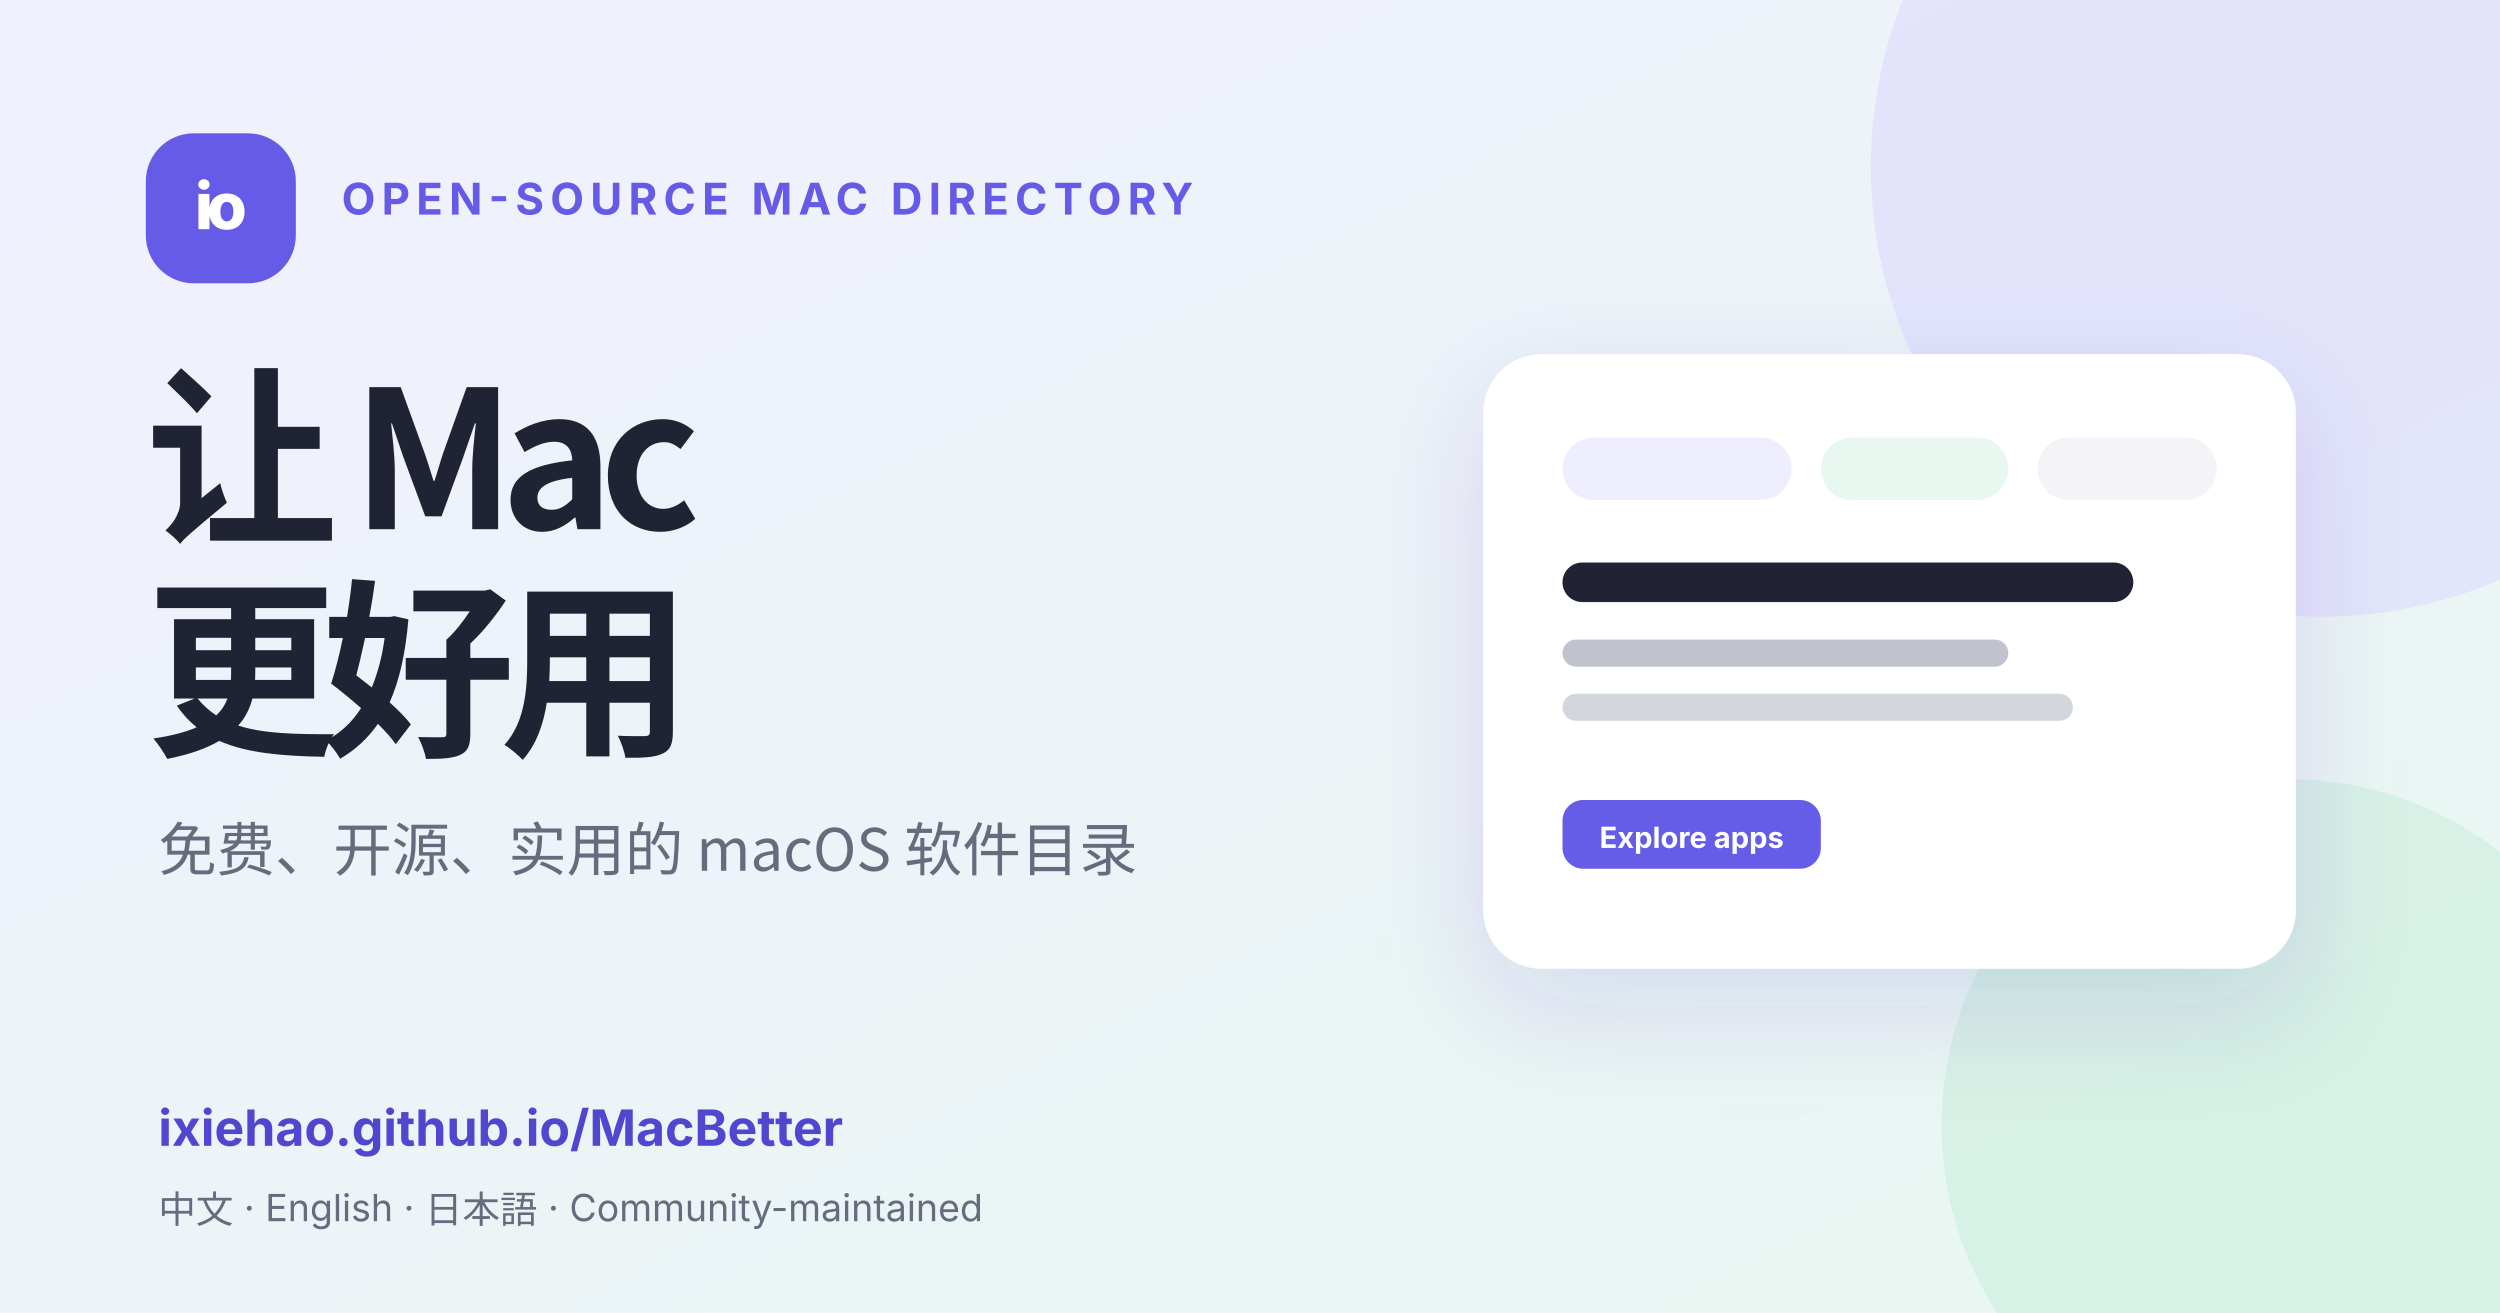
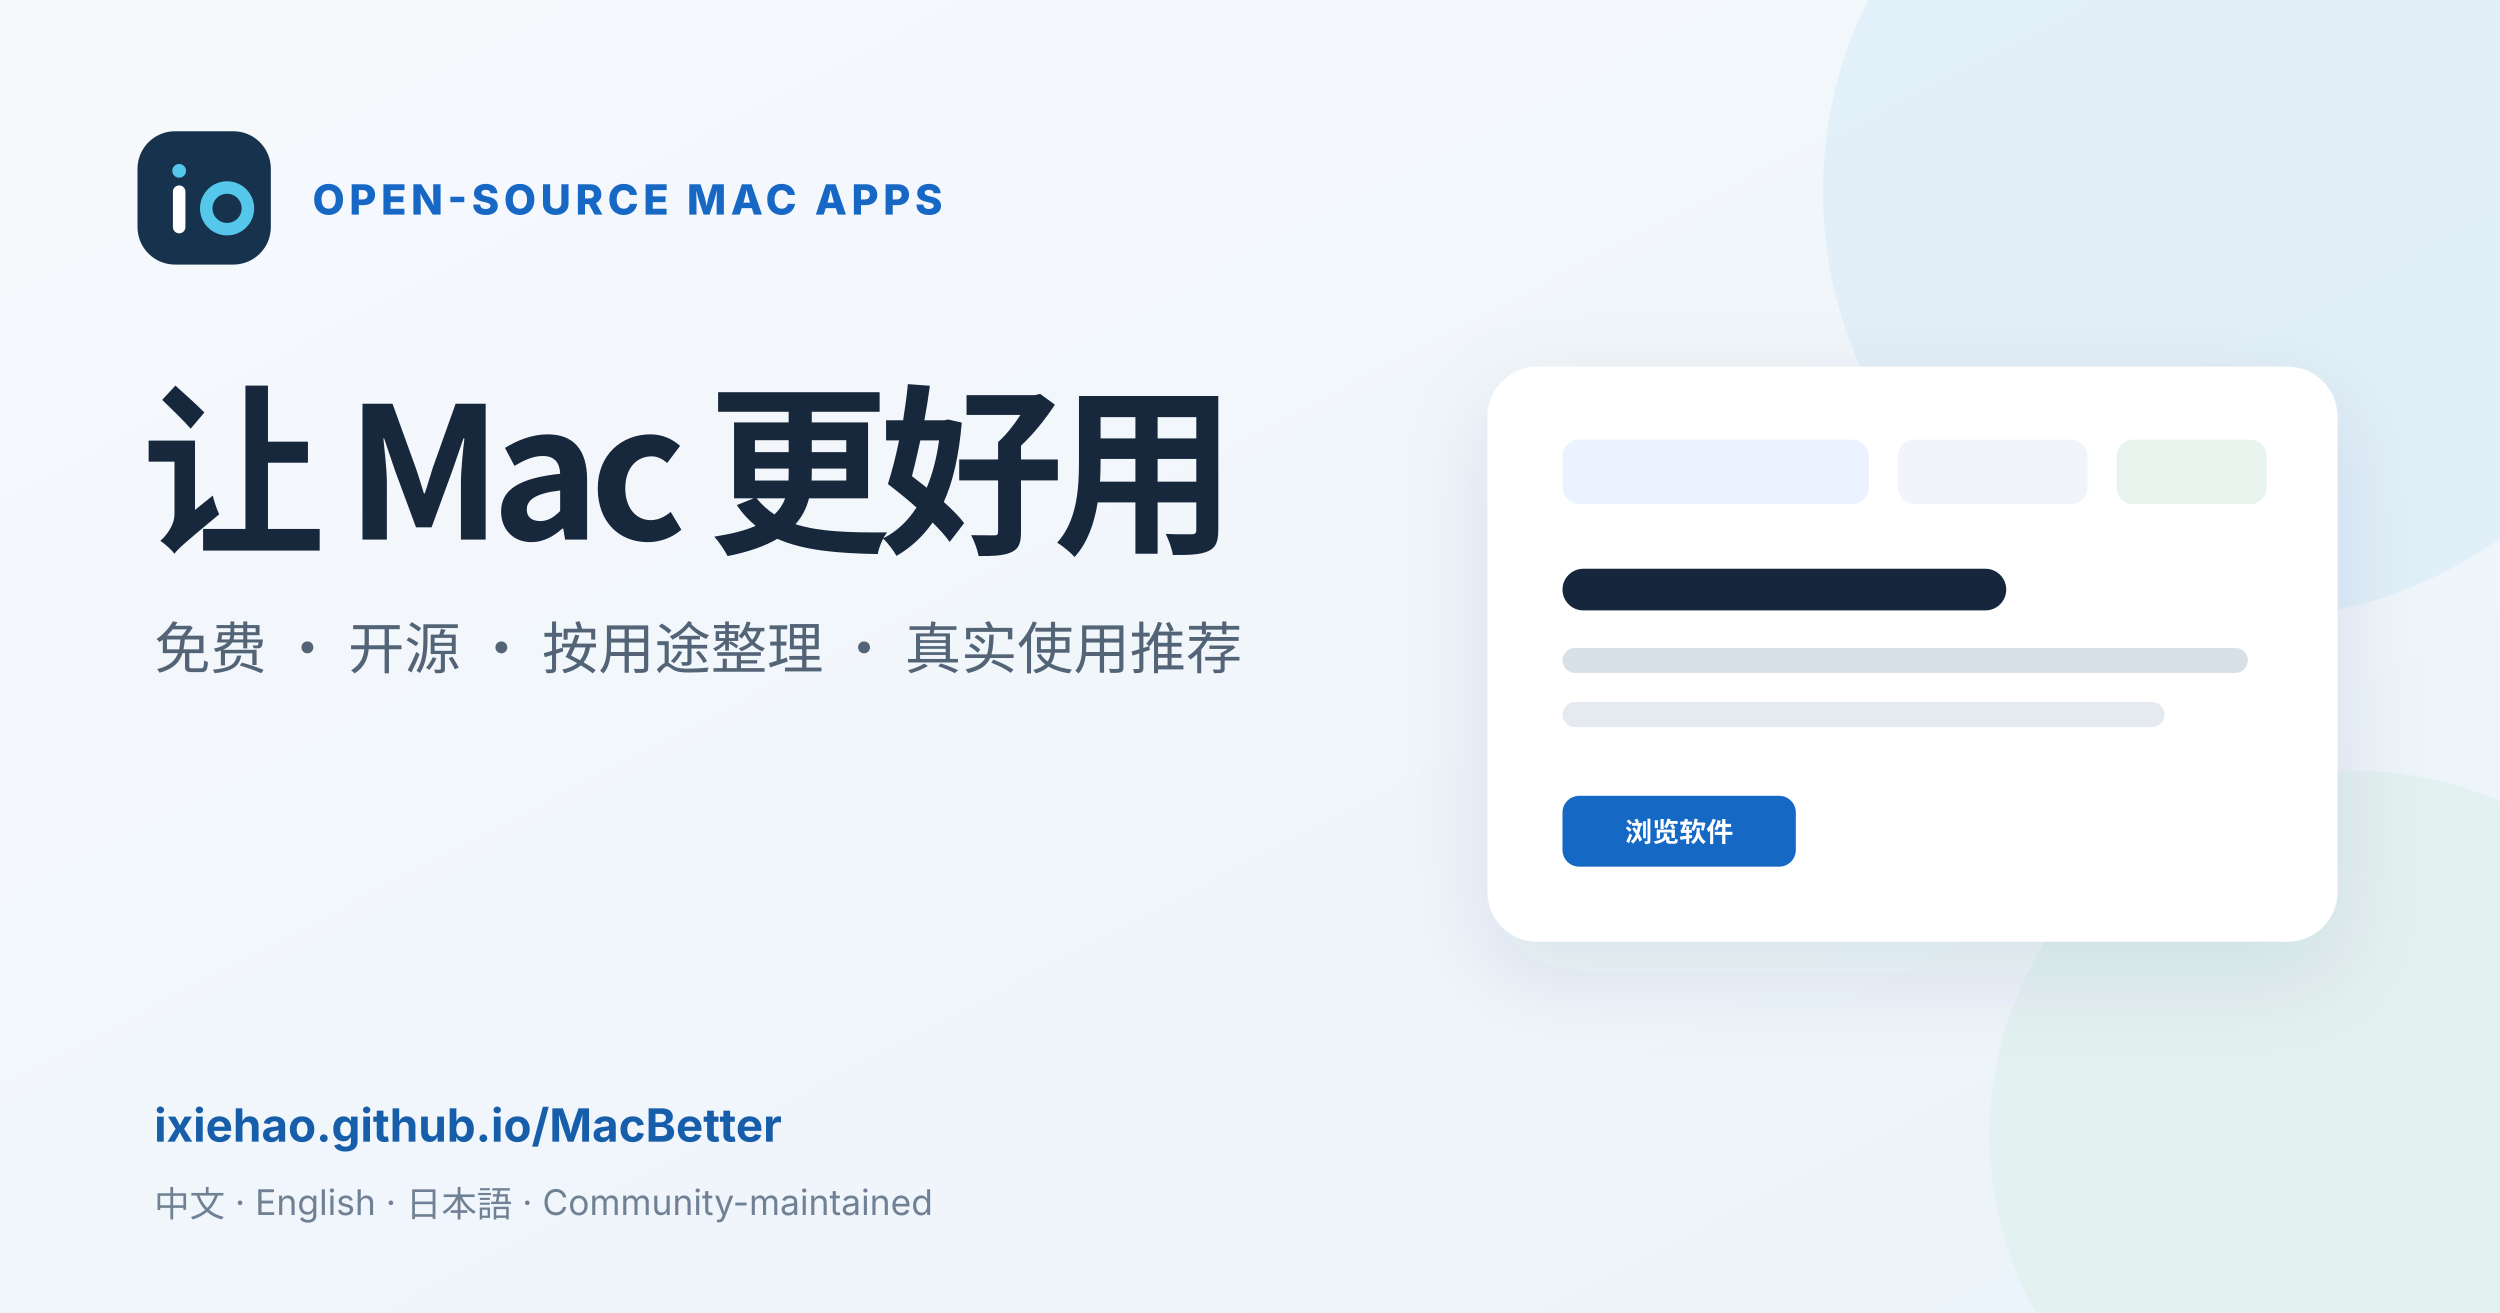
<svg xmlns="http://www.w3.org/2000/svg" width="1200" height="630" viewBox="0 0 1200 630" role="img" aria-labelledby="title description">
  <defs>
-     <linearGradient id="wash" x1="0" x2="1" y1="0" y2="1">
-       <stop offset="0" stop-color="#f1f0ff" />
-       <stop offset="1" stop-color="#e8f7f0" />
+     <linearGradient id="bg" x1="0" y1="0" x2="1" y2="1">
+       <stop offset="0" stop-color="#f7f9fc" />
+       <stop offset="1" stop-color="#eaf3fa" />
    </linearGradient>
-     <filter id="shadow" x="-30%" y="-30%" width="160%" height="160%">
-       <feDropShadow dx="0" dy="18" stdDeviation="26" flood-color="#4037b8" flood-opacity=".14" />
+     <filter id="shadow" x="-25%" y="-25%" width="150%" height="160%">
+       <feDropShadow dx="0" dy="15" stdDeviation="22" flood-color="#17324d" flood-opacity=".10" />
    </filter>
  </defs>
-   <rect width="1200" height="630" fill="#fbfbfd" />
-   <path d="M0 0h1200v630H0z" fill="url(#wash)" />
-   <circle cx="1114" cy="80" r="216" fill="#dcd9ff" opacity=".58" />
-   <circle cx="1098" cy="540" r="166" fill="#cdeede" opacity=".65" />
-   <rect x="70" y="64" width="72" height="72" rx="23" fill="#655be7" />
-   <text x="106" y="110" fill="#fff" font-family="Inter, -apple-system, BlinkMacSystemFont, sans-serif" font-size="31" font-weight="800" text-anchor="middle" letter-spacing="-3">io</text>
-   <text x="164" y="103" fill="#655be7" font-family="Inter, -apple-system, BlinkMacSystemFont, sans-serif" font-size="21" font-weight="750" letter-spacing="3">OPEN-SOURCE MAC DIRECTORY</text>
-   <text x="70" y="254" fill="#202334" font-family="PingFang SC, Noto Sans CJK SC, -apple-system, BlinkMacSystemFont, sans-serif" font-size="92" font-weight="800" letter-spacing="-7">让 Mac</text>
-   <text x="70" y="356" fill="#202334" font-family="PingFang SC, Noto Sans CJK SC, -apple-system, BlinkMacSystemFont, sans-serif" font-size="92" font-weight="800" letter-spacing="-7">更好用</text>
-   <text x="76" y="418" fill="#666b7e" font-family="PingFang SC, Noto Sans CJK SC, -apple-system, BlinkMacSystemFont, sans-serif" font-size="28" font-weight="500">免费、开源、实用的 macOS 软件目录</text>
+   <rect width="1200" height="630" fill="url(#bg)" />
+   <circle cx="1080" cy="92" r="205" fill="#dcecf8" opacity=".7" />
+   <circle cx="1130" cy="545" r="175" fill="#e2f0ed" opacity=".75" />
+   <rect x="66" y="63" width="64" height="64" rx="18" fill="#17324d" />
+   <circle cx="86" cy="82" r="3.3" fill="#55c7ea" />
+   <path d="M86 92v17" stroke="#fff" stroke-width="6" stroke-linecap="round" />
+   <circle cx="109" cy="100" r="10" fill="none" stroke="#55c7ea" stroke-width="6" />
+   <text x="150" y="103" fill="#1768c5" font-family="Inter, -apple-system, BlinkMacSystemFont, sans-serif" font-size="20" font-weight="760" letter-spacing="2.2">OPEN-SOURCE MAC APPS</text>
+   <text x="68" y="259" fill="#17283d" font-family="PingFang SC, Noto Sans CJK SC, -apple-system, BlinkMacSystemFont, sans-serif" font-size="88" font-weight="780" letter-spacing="-5">让 Mac 更好用</text>
+   <text x="74" y="321" fill="#536477" font-family="PingFang SC, Noto Sans CJK SC, -apple-system, BlinkMacSystemFont, sans-serif" font-size="27" font-weight="500">免费 · 开源 · 按用途整理 · 真实使用推荐</text>
  <g filter="url(#shadow)">
-     <rect x="712" y="170" width="390" height="295" rx="28" fill="#fff" />
-     <rect x="750" y="210" width="110" height="30" rx="15" fill="#efeeff" />
-     <rect x="874" y="210" width="90" height="30" rx="15" fill="#e8f7f0" />
-     <rect x="978" y="210" width="86" height="30" rx="15" fill="#f4f4f8" />
-     <rect x="750" y="270" width="274" height="19" rx="9.5" fill="#202334" />
-     <rect x="750" y="307" width="214" height="13" rx="6.5" fill="#c0c3ce" />
-     <rect x="750" y="333" width="245" height="13" rx="6.5" fill="#d4d6de" />
-     <rect x="750" y="384" width="124" height="33" rx="10" fill="#655be7" />
-     <text x="812" y="407" fill="#fff" font-family="Inter, -apple-system, BlinkMacSystemFont, sans-serif" font-size="14" font-weight="750" text-anchor="middle">Explore apps</text>
+     <rect x="714" y="176" width="408" height="276" rx="24" fill="#fff" />
+     <rect x="750" y="211" width="147" height="31" rx="8" fill="#eaf3ff" />
+     <rect x="911" y="211" width="91" height="31" rx="8" fill="#f1f4f8" />
+     <rect x="1016" y="211" width="72" height="31" rx="8" fill="#e7f5ee" />
+     <rect x="750" y="273" width="213" height="20" rx="10" fill="#17283d" />
+     <rect x="750" y="311" width="329" height="12" rx="6" fill="#d8e0e8" />
+     <rect x="750" y="337" width="289" height="12" rx="6" fill="#e4eaf0" />
+     <rect x="750" y="382" width="112" height="34" rx="8" fill="#1768c5" />
+     <text x="806" y="404" fill="#fff" font-family="Inter, -apple-system, BlinkMacSystemFont, sans-serif" font-size="13" font-weight="700" text-anchor="middle">浏览软件</text>
  </g>
-   <text x="76" y="550" fill="#5046cf" font-family="Inter, -apple-system, BlinkMacSystemFont, sans-serif" font-size="24" font-weight="700">ixiehao.github.io/MacBetter</text>
-   <text x="76" y="587" fill="#666b7e" font-family="Inter, -apple-system, BlinkMacSystemFont, sans-serif" font-size="18">中文 · English · 日本語 · Community-maintained</text>
+   <text x="74" y="548" fill="#165eaa" font-family="Inter, -apple-system, BlinkMacSystemFont, sans-serif" font-size="22" font-weight="700">ixiehao.github.io/MacBetter</text>
+   <text x="74" y="584" fill="#718195" font-family="Inter, -apple-system, BlinkMacSystemFont, sans-serif" font-size="17">中文 · English · 日本語 · Community-maintained</text>
</svg>
